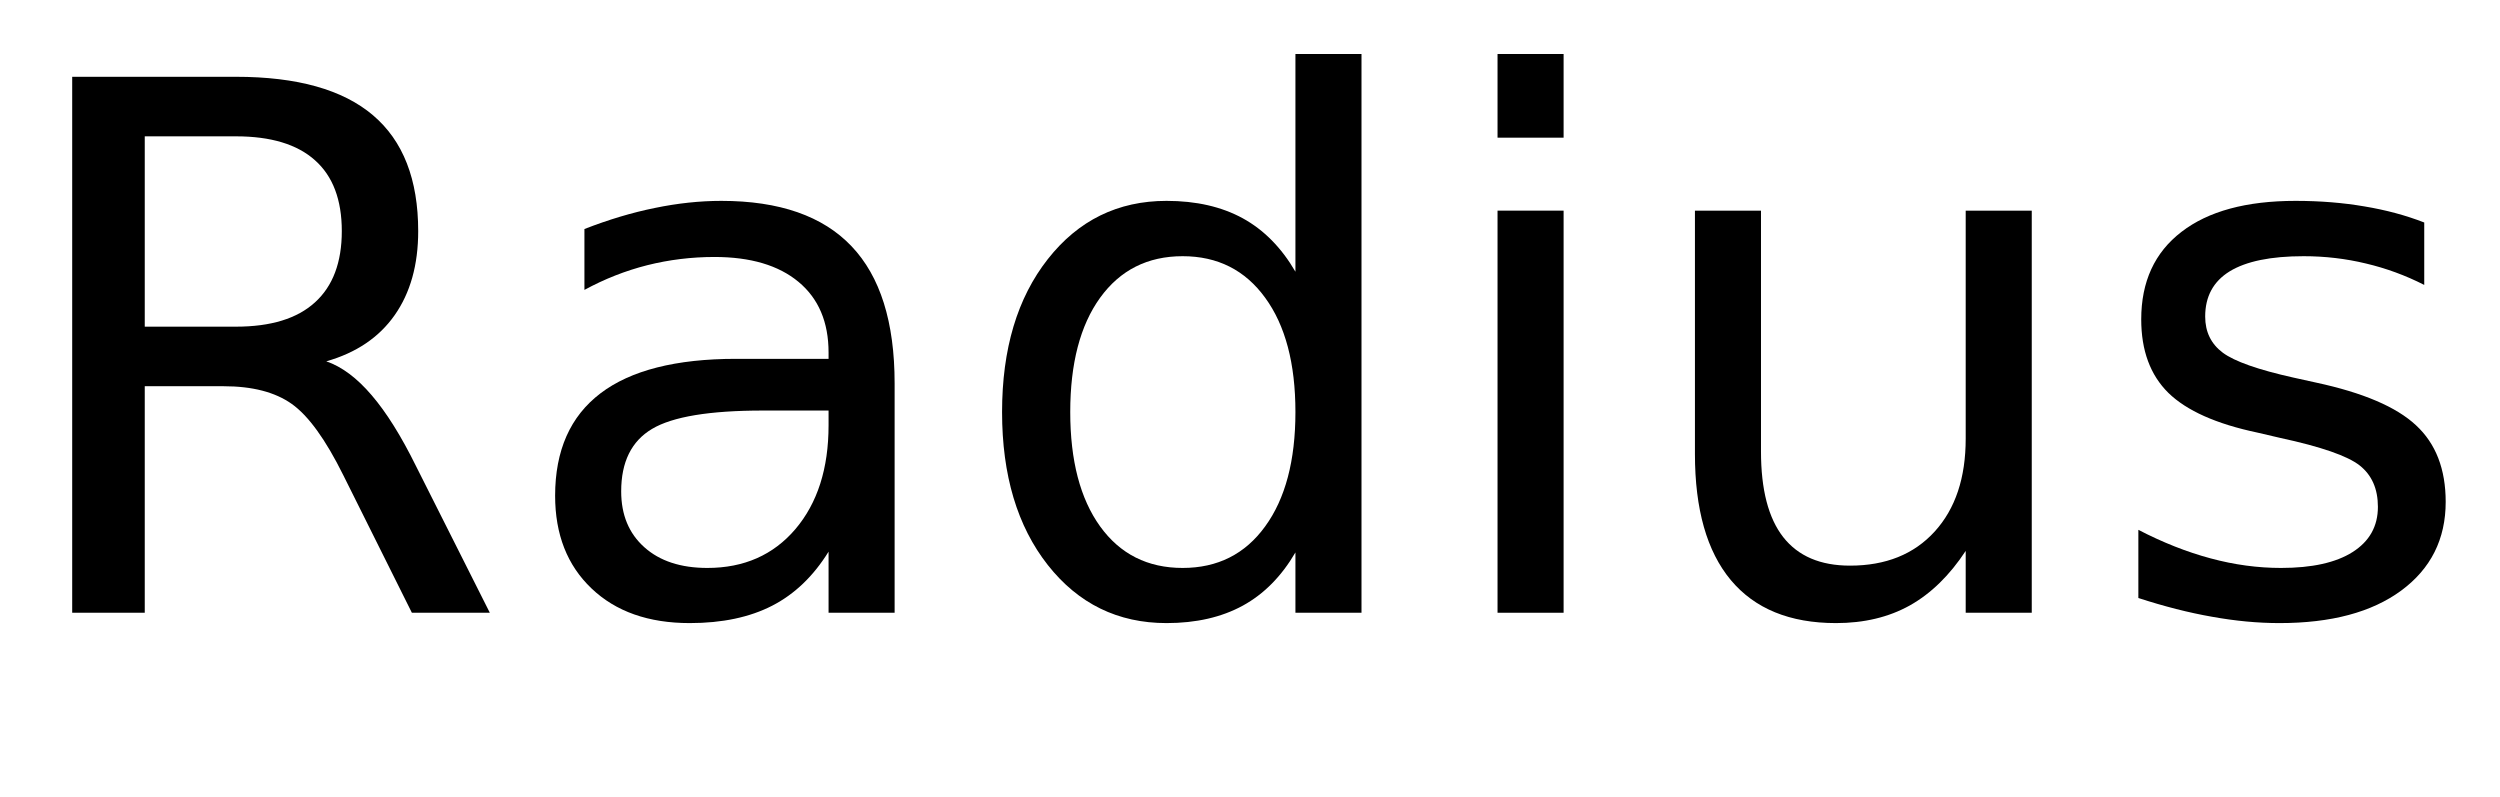
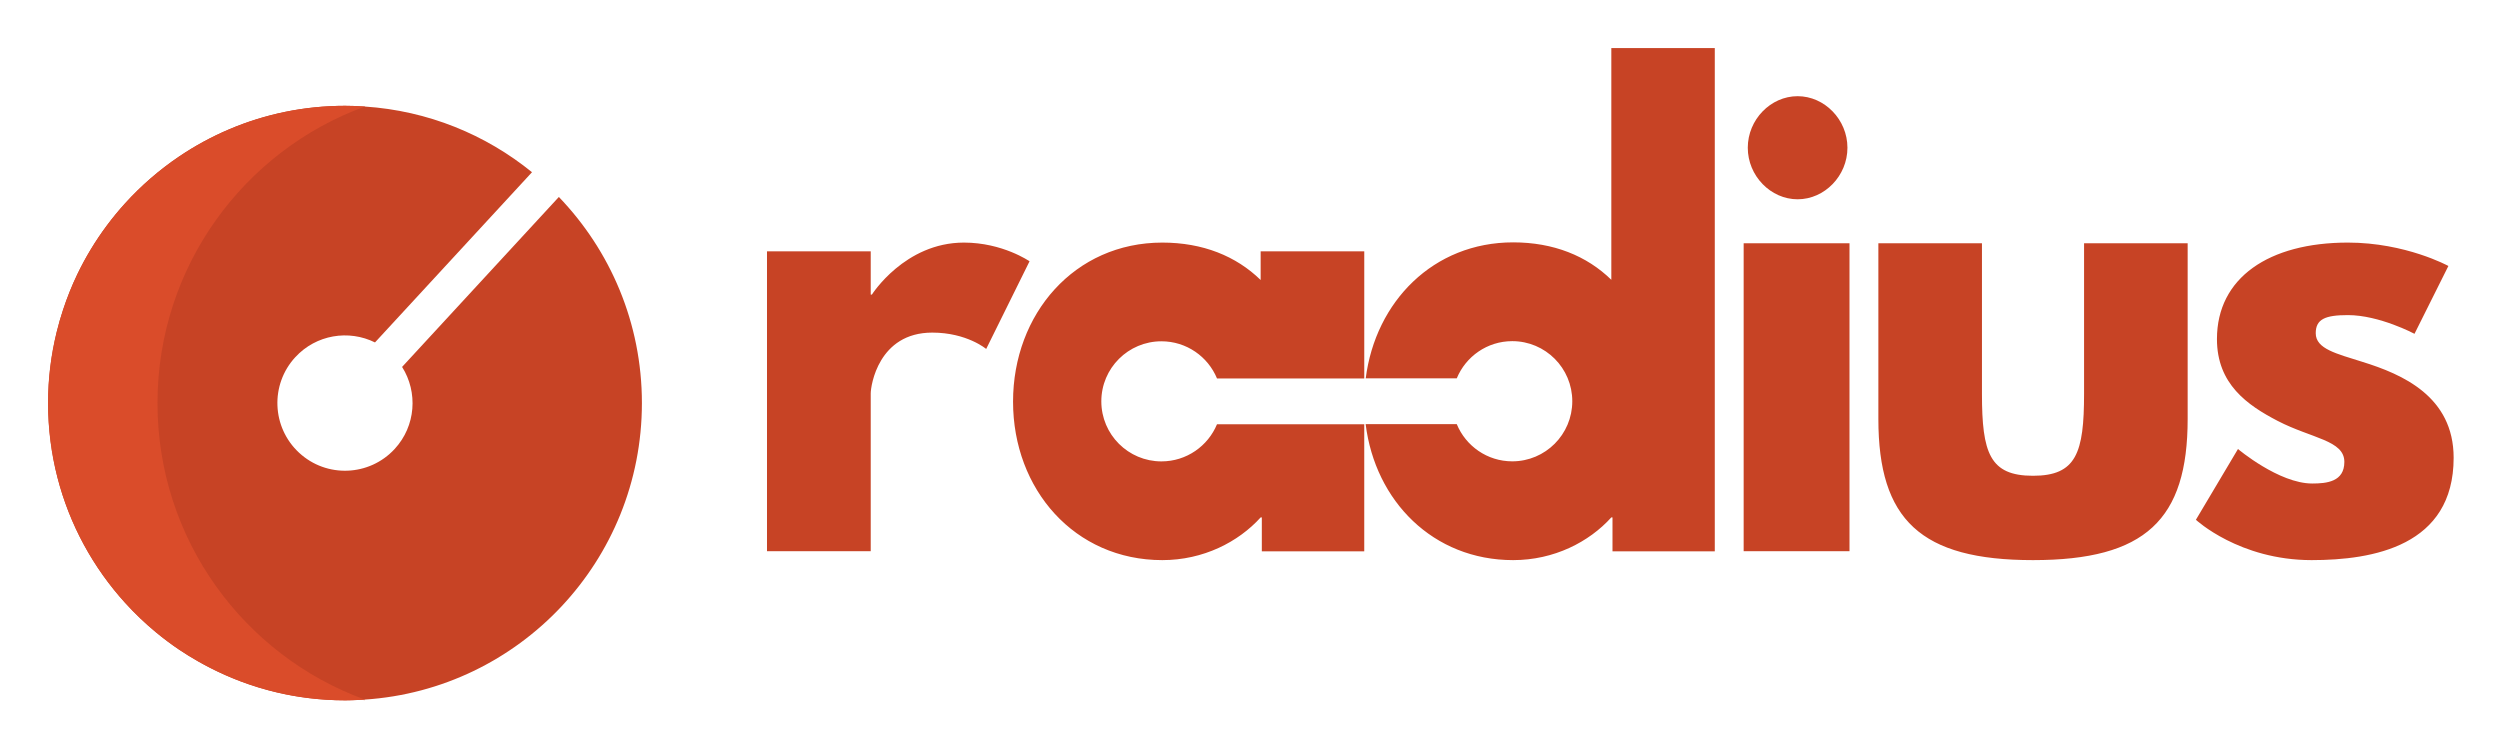
- <svg xmlns="http://www.w3.org/2000/svg" xmlns:xlink="http://www.w3.org/1999/xlink" width="204" height="65" viewBox="0 0 204 65">
+ <svg xmlns="http://www.w3.org/2000/svg" role="img" viewBox="-69.95 -69.95 3637.40 1087.40">
  <defs>
-     <g>
-       <g id="glyph-0-0">
-         <path d="M 26.625 -20.516 C 27.895 -20.078 29.129 -19.156 30.328 -17.75 C 31.535 -16.344 32.742 -14.41 33.953 -11.953 L 39.969 0 L 33.609 0 L 28.016 -11.219 C 26.566 -14.145 25.16 -16.086 23.797 -17.047 C 22.441 -18.004 20.594 -18.484 18.25 -18.484 L 11.812 -18.484 L 11.812 0 L 5.891 0 L 5.891 -43.734 L 19.25 -43.734 C 24.25 -43.734 27.977 -42.688 30.438 -40.594 C 32.895 -38.508 34.125 -35.359 34.125 -31.141 C 34.125 -28.391 33.484 -26.102 32.203 -24.281 C 30.93 -22.469 29.07 -21.211 26.625 -20.516 Z M 11.812 -38.875 L 11.812 -23.344 L 19.25 -23.344 C 22.102 -23.344 24.254 -24.004 25.703 -25.328 C 27.16 -26.648 27.891 -28.586 27.891 -31.141 C 27.891 -33.703 27.16 -35.629 25.703 -36.922 C 24.254 -38.223 22.102 -38.875 19.25 -38.875 Z M 11.812 -38.875 " />
-       </g>
-       <g id="glyph-0-1">
-         <path d="M 20.562 -16.5 C 16.207 -16.5 13.191 -16 11.516 -15 C 9.836 -14 9 -12.301 9 -9.906 C 9 -7.988 9.629 -6.469 10.891 -5.344 C 12.148 -4.219 13.863 -3.656 16.031 -3.656 C 19.02 -3.656 21.414 -4.711 23.219 -6.828 C 25.02 -8.953 25.922 -11.773 25.922 -15.297 L 25.922 -16.5 Z M 31.312 -18.719 L 31.312 0 L 25.922 0 L 25.922 -4.984 C 24.691 -2.992 23.16 -1.523 21.328 -0.578 C 19.492 0.367 17.25 0.844 14.594 0.844 C 11.227 0.844 8.555 -0.098 6.578 -1.984 C 4.598 -3.867 3.609 -6.391 3.609 -9.547 C 3.609 -13.242 4.844 -16.031 7.312 -17.906 C 9.781 -19.781 13.469 -20.719 18.375 -20.719 L 25.922 -20.719 L 25.922 -21.234 C 25.922 -23.723 25.102 -25.645 23.469 -27 C 21.844 -28.352 19.555 -29.031 16.609 -29.031 C 14.734 -29.031 12.906 -28.805 11.125 -28.359 C 9.352 -27.91 7.645 -27.238 6 -26.344 L 6 -31.312 C 7.977 -32.082 9.895 -32.656 11.75 -33.031 C 13.602 -33.414 15.41 -33.609 17.172 -33.609 C 21.91 -33.609 25.453 -32.375 27.797 -29.906 C 30.141 -27.445 31.312 -23.719 31.312 -18.719 Z M 31.312 -18.719 " />
-       </g>
-       <g id="glyph-0-2">
-         <path d="M 27.25 -27.828 L 27.25 -45.594 L 32.641 -45.594 L 32.641 0 L 27.25 0 L 27.25 -4.922 C 26.113 -2.973 24.68 -1.523 22.953 -0.578 C 21.223 0.367 19.148 0.844 16.734 0.844 C 12.766 0.844 9.535 -0.734 7.047 -3.891 C 4.555 -7.055 3.312 -11.219 3.312 -16.375 C 3.312 -21.531 4.555 -25.691 7.047 -28.859 C 9.535 -32.023 12.766 -33.609 16.734 -33.609 C 19.148 -33.609 21.223 -33.133 22.953 -32.188 C 24.68 -31.238 26.113 -29.785 27.25 -27.828 Z M 8.875 -16.375 C 8.875 -12.414 9.688 -9.305 11.312 -7.047 C 12.945 -4.785 15.191 -3.656 18.047 -3.656 C 20.898 -3.656 23.145 -4.785 24.781 -7.047 C 26.426 -9.305 27.25 -12.414 27.25 -16.375 C 27.25 -20.344 26.426 -23.453 24.781 -25.703 C 23.145 -27.961 20.898 -29.094 18.047 -29.094 C 15.191 -29.094 12.945 -27.961 11.312 -25.703 C 9.688 -23.453 8.875 -20.344 8.875 -16.375 Z M 8.875 -16.375 " />
-       </g>
-       <g id="glyph-0-3">
-         <path d="M 5.656 -32.812 L 11.047 -32.812 L 11.047 0 L 5.656 0 Z M 5.656 -45.594 L 11.047 -45.594 L 11.047 -38.766 L 5.656 -38.766 Z M 5.656 -45.594 " />
-       </g>
-       <g id="glyph-0-4">
-         <path d="M 5.094 -12.953 L 5.094 -32.812 L 10.484 -32.812 L 10.484 -13.156 C 10.484 -10.051 11.086 -7.723 12.297 -6.172 C 13.516 -4.617 15.332 -3.844 17.75 -3.844 C 20.664 -3.844 22.969 -4.77 24.656 -6.625 C 26.344 -8.477 27.188 -11.004 27.188 -14.203 L 27.188 -32.812 L 32.578 -32.812 L 32.578 0 L 27.188 0 L 27.188 -5.047 C 25.875 -3.047 24.352 -1.562 22.625 -0.594 C 20.906 0.363 18.898 0.844 16.609 0.844 C 12.836 0.844 9.973 -0.328 8.016 -2.672 C 6.066 -5.016 5.094 -8.441 5.094 -12.953 Z M 18.656 -33.609 Z M 18.656 -33.609 " />
-       </g>
-       <g id="glyph-0-5">
-         <path d="M 26.578 -31.844 L 26.578 -26.75 C 25.047 -27.531 23.457 -28.113 21.812 -28.5 C 20.176 -28.895 18.484 -29.094 16.734 -29.094 C 14.055 -29.094 12.047 -28.68 10.703 -27.859 C 9.367 -27.035 8.703 -25.805 8.703 -24.172 C 8.703 -22.922 9.18 -21.938 10.141 -21.219 C 11.098 -20.508 13.02 -19.832 15.906 -19.188 L 17.75 -18.781 C 21.582 -17.957 24.301 -16.797 25.906 -15.297 C 27.52 -13.805 28.328 -11.723 28.328 -9.047 C 28.328 -6.004 27.117 -3.594 24.703 -1.812 C 22.297 -0.039 18.984 0.844 14.766 0.844 C 13.004 0.844 11.172 0.672 9.266 0.328 C 7.367 -0.004 5.363 -0.516 3.25 -1.203 L 3.25 -6.766 C 5.238 -5.734 7.203 -4.957 9.141 -4.438 C 11.078 -3.914 12.992 -3.656 14.891 -3.656 C 17.422 -3.656 19.367 -4.086 20.734 -4.953 C 22.109 -5.828 22.797 -7.055 22.797 -8.641 C 22.797 -10.109 22.301 -11.234 21.312 -12.016 C 20.32 -12.797 18.16 -13.547 14.828 -14.266 L 12.953 -14.703 C 9.609 -15.41 7.191 -16.488 5.703 -17.938 C 4.223 -19.395 3.484 -21.395 3.484 -23.938 C 3.484 -27.02 4.578 -29.398 6.766 -31.078 C 8.953 -32.766 12.055 -33.609 16.078 -33.609 C 18.078 -33.609 19.953 -33.457 21.703 -33.156 C 23.461 -32.863 25.086 -32.426 26.578 -31.844 Z M 26.578 -31.844 " />
-       </g>
-     </g>
+     <clipPath id="a">
+       <path d="M450 763h3500v950H450z" />
+     </clipPath>
  </defs>
-   <g fill="rgb(0%, 0%, 0%)" fill-opacity="1">
-     <use xlink:href="#glyph-0-0" x="0" y="50" />
-     <use xlink:href="#glyph-0-1" x="41.689" y="50" />
-     <use xlink:href="#glyph-0-2" x="78.457" y="50" />
-     <use xlink:href="#glyph-0-3" x="116.543" y="50" />
-     <use xlink:href="#glyph-0-4" x="133.213" y="50" />
-     <use xlink:href="#glyph-0-5" x="171.24" y="50" />
+   <g fill-rule="evenodd" clip-path="url(#a)" transform="translate(-450 -763)">
+     <path fill="#C74325" d="M1314 1279.47c0-116.46-46.06-222.09-120.84-299.839L965.081 1226.91c23.227 36.77 20.068 85.89-10.805 119.37-36.859 39.95-99.092 42.45-138.994 5.55-39.902-36.9-42.399-99.21-5.539-139.15 30.327-32.88 77.796-40.32 115.904-21.4l228.433-247.653c-67.32-54.727-151.38-89.501-243.314-95.573.059-.019.098-.039.156-.058-.76-.059-1.521-.039-2.281-.078-8.815-.547-17.689-.918-26.641-.918-14.919 0-29.644.762-44.173 2.226-14.53 1.484-28.825 3.67-42.886 6.56-28.123 5.76-55.251 14.253-81.091 25.207-25.841 10.933-50.395 24.327-73.388 39.869-28.728 19.427-54.997 42.231-78.244 67.828-9.303 10.231-18.118 20.93-26.407 32.04-16.577 22.2-31.087 46.06-43.217 71.27-8.075 16.77-14.998 34.2-20.888 52.09-3.471 10.54-6.572 21.26-9.224 32.15-8.094 33.1-12.482 67.66-12.482 103.27 0 37.33 4.72 73.55 13.593 108.09 17.747 69.1 52.15 131.5 98.625 182.71 13.944 15.37 28.98 29.72 44.972 42.93 10.668 8.81 21.765 17.13 33.252 24.9 9.049 6.11 18.41 11.81 27.928 17.24 5.909 3.38 11.896 6.62 17.981 9.7 58.741 29.95 125.187 46.92 195.63 46.92 2.555 0 5.09-.04 7.625-.1 6.455-.13 12.872-.43 19.269-.82.682-.04 1.365-.02 2.028-.08-.059-.02-.117-.03-.176-.07C1135.9 1696.11 1314 1508.67 1314 1279.49z" />
+     <path fill="#DA4C2A" d="M536 1021c8.161-11.1 16.84-21.762 26-32-9.16 10.218-17.839 20.9-26 32zm-65 123c5.921-17.85 12.883-35.26 21-52-8.117 16.74-15.079 34.15-21 52zm21-52c12.35-25.11 27.123-48.88 44-71-16.877 22.12-31.65 45.89-44 71zm148 546c-11.4-7.8-22.413-16.16-33-25 10.587 8.84 21.6 17.2 33 25zm-78-68c-46.671-50.99-81.185-113.17-99-182 17.815 68.83 52.349 131.01 99 182zm-100.063-394c-7.741 33.2-11.937 67.86-11.937 103.58s4.514 73.76 13 108.42c-8.486-34.64-13-70.97-13-108.42 0-37.44 4.196-70.37 11.937-103.58zM882 847c9.073 0 18.066.404 27 1-8.934-.596-17.927-1-27-1zm-214 808c63.142 36.2 136.154 57 214.05 57 9.049 0 18.019-.37 26.95-.92-8.911.55-17.882.92-26.95.92-77.896 0-150.908-20.8-214.05-57z" />
+     <path fill="#BB311E" d="M911 848.571c-.667-.428-1.333-.285-2-.571.615.286 1.248.714 1.863 1.002.052-.142.086-.288.137-.431zM668 1655c-9.542-5.35-18.927-10.95-28-17 9.073 6.03 18.458 11.65 28 17zm243 56.57s-.115-.28-.173-.57c-.615.29-1.212.72-1.827 1 .673-.28 1.346-.14 2-.57zM795 856c14.099-3.083 28.452-5.417 43-7-14.568 1.583-28.901 3.917-43 7zm-333 320c2.607-10.84 5.613-21.49 9-32-3.387 10.49-6.412 21.16-9 32zm178-255c23.166-15.592 47.944-29.03 74-40-26.056 10.97-50.815 24.408-74 40z" />
+     <path fill="#DA4C2A" d="M609.202 1279.49c0-198.35 125.738-367.297 301.798-431.436-.702-.039-1.424-.097-2.127-.136-8.819-.547-17.698-.918-26.654-.918-14.927 0-29.659.761-44.195 2.226-14.537 1.484-28.84 3.67-42.908 6.56-28.137 5.76-55.279 14.253-81.132 25.207-25.854 10.933-50.421 24.327-73.426 39.869-28.741 19.427-55.025 42.231-78.284 67.828-9.307 10.231-18.127 20.93-26.42 32.04-16.585 22.2-31.102 46.06-43.239 71.27-8.078 16.77-15.005 34.2-20.898 52.09-3.473 10.54-6.575 21.26-9.229 32.15-8.098 33.1-12.488 67.66-12.488 103.27s4.722 73.55 13.6 108.09c17.756 69.1 52.176 131.52 98.674 182.71 13.952 15.37 28.996 29.72 44.996 42.93 10.673 8.81 21.776 17.13 33.269 24.9 9.053 6.11 18.419 11.79 27.941 17.24 63.045 35.96 135.943 56.62 213.72 56.62 9.034 0 17.99-.37 26.908-.92.624-.04 1.229-.1 1.853-.13-176.041-64.14-301.779-233.09-301.779-431.44z" />
+     <path fill="#C74325" d="M2150.75 1310.28c-13.12 31.73-44.35 54.08-80.86 54.08-48.3 0-87.46-39.12-87.46-87.37 0-48.25 39.16-87.37 87.46-87.37 36.51 0 67.74 22.35 80.86 54.08H2365v-184.95h-150.75v41.7c-35.76-34.89-84.31-54.45-143.07-54.45-127.75 0-217.18 103.79-217.18 231.42 0 127.63 89.43 230.58 217.18 230.58 59.62 0 110.71-26.37 143.07-62.12h1.7v49.35h149.03V1310.3h-214.25zM1782.49 1046c-86.12 0-133.87 75.69-133.87 75.69h-1.7v-62.92H1496V1495h150.92v-229.6c0-11.05 11.09-88.43 89.54-88.43 50.31 0 78.45 23.8 78.45 23.8l63.09-127.56s-39.23-27.21-95.5-27.21zm1213.01-63c39.24 0 72.5-34.091 72.5-75s-33.26-75-72.5-75-72.5 34.091-72.5 75 33.26 75 72.5 75zm-271.01 117.17c-35.72-34.91-84.2-54.49-142.88-54.49-116.09 0-200.24 86.11-214.49 197.85h132.46c13.1-31.76 44.29-54.12 80.75-54.12 48.22 0 87.33 39.15 87.33 87.43 0 48.29-39.11 87.44-87.33 87.44-36.46 0-67.65-22.37-80.75-54.12H2367c13.94 112.01 98.23 197.84 214.59 197.84 59.54 0 110.55-26.39 142.88-62.16h1.69v49.38H2875V763h-150.53v337.17zm1092.89 119.4c-37.42-11.91-68.03-18.72-68.03-41.69 0-20.42 13.61-26.37 46.76-26.37 45.93 0 96.94 27.23 96.94 27.23l49.31-98.71s-62.08-34.03-146.27-34.03c-114.8 0-190.47 51.06-190.47 140.38 0 65.51 44.23 96.15 88.44 119.12 49.31 25.53 96.93 28.09 96.93 59.56 0 28.93-25.52 31.48-46.76 31.48-48.48 0-108.01-50.2-108.01-50.2L3575 1449.3s62.92 58.7 168.37 58.7c89.29 0 206.63-20.42 206.63-148.88 0-89.35-74.83-121.66-132.66-139.55zM2917 1047h154v448h-154zm495.28 219c0 86.05-11.28 119.28-74.28 119.28s-74.28-33.23-74.28-119.28v-219H3113v255.64c0 146.57 61.52 205.36 225 205.36s225-58.79 225-205.36V1047h-150.72v219z" />
  </g>
</svg>
